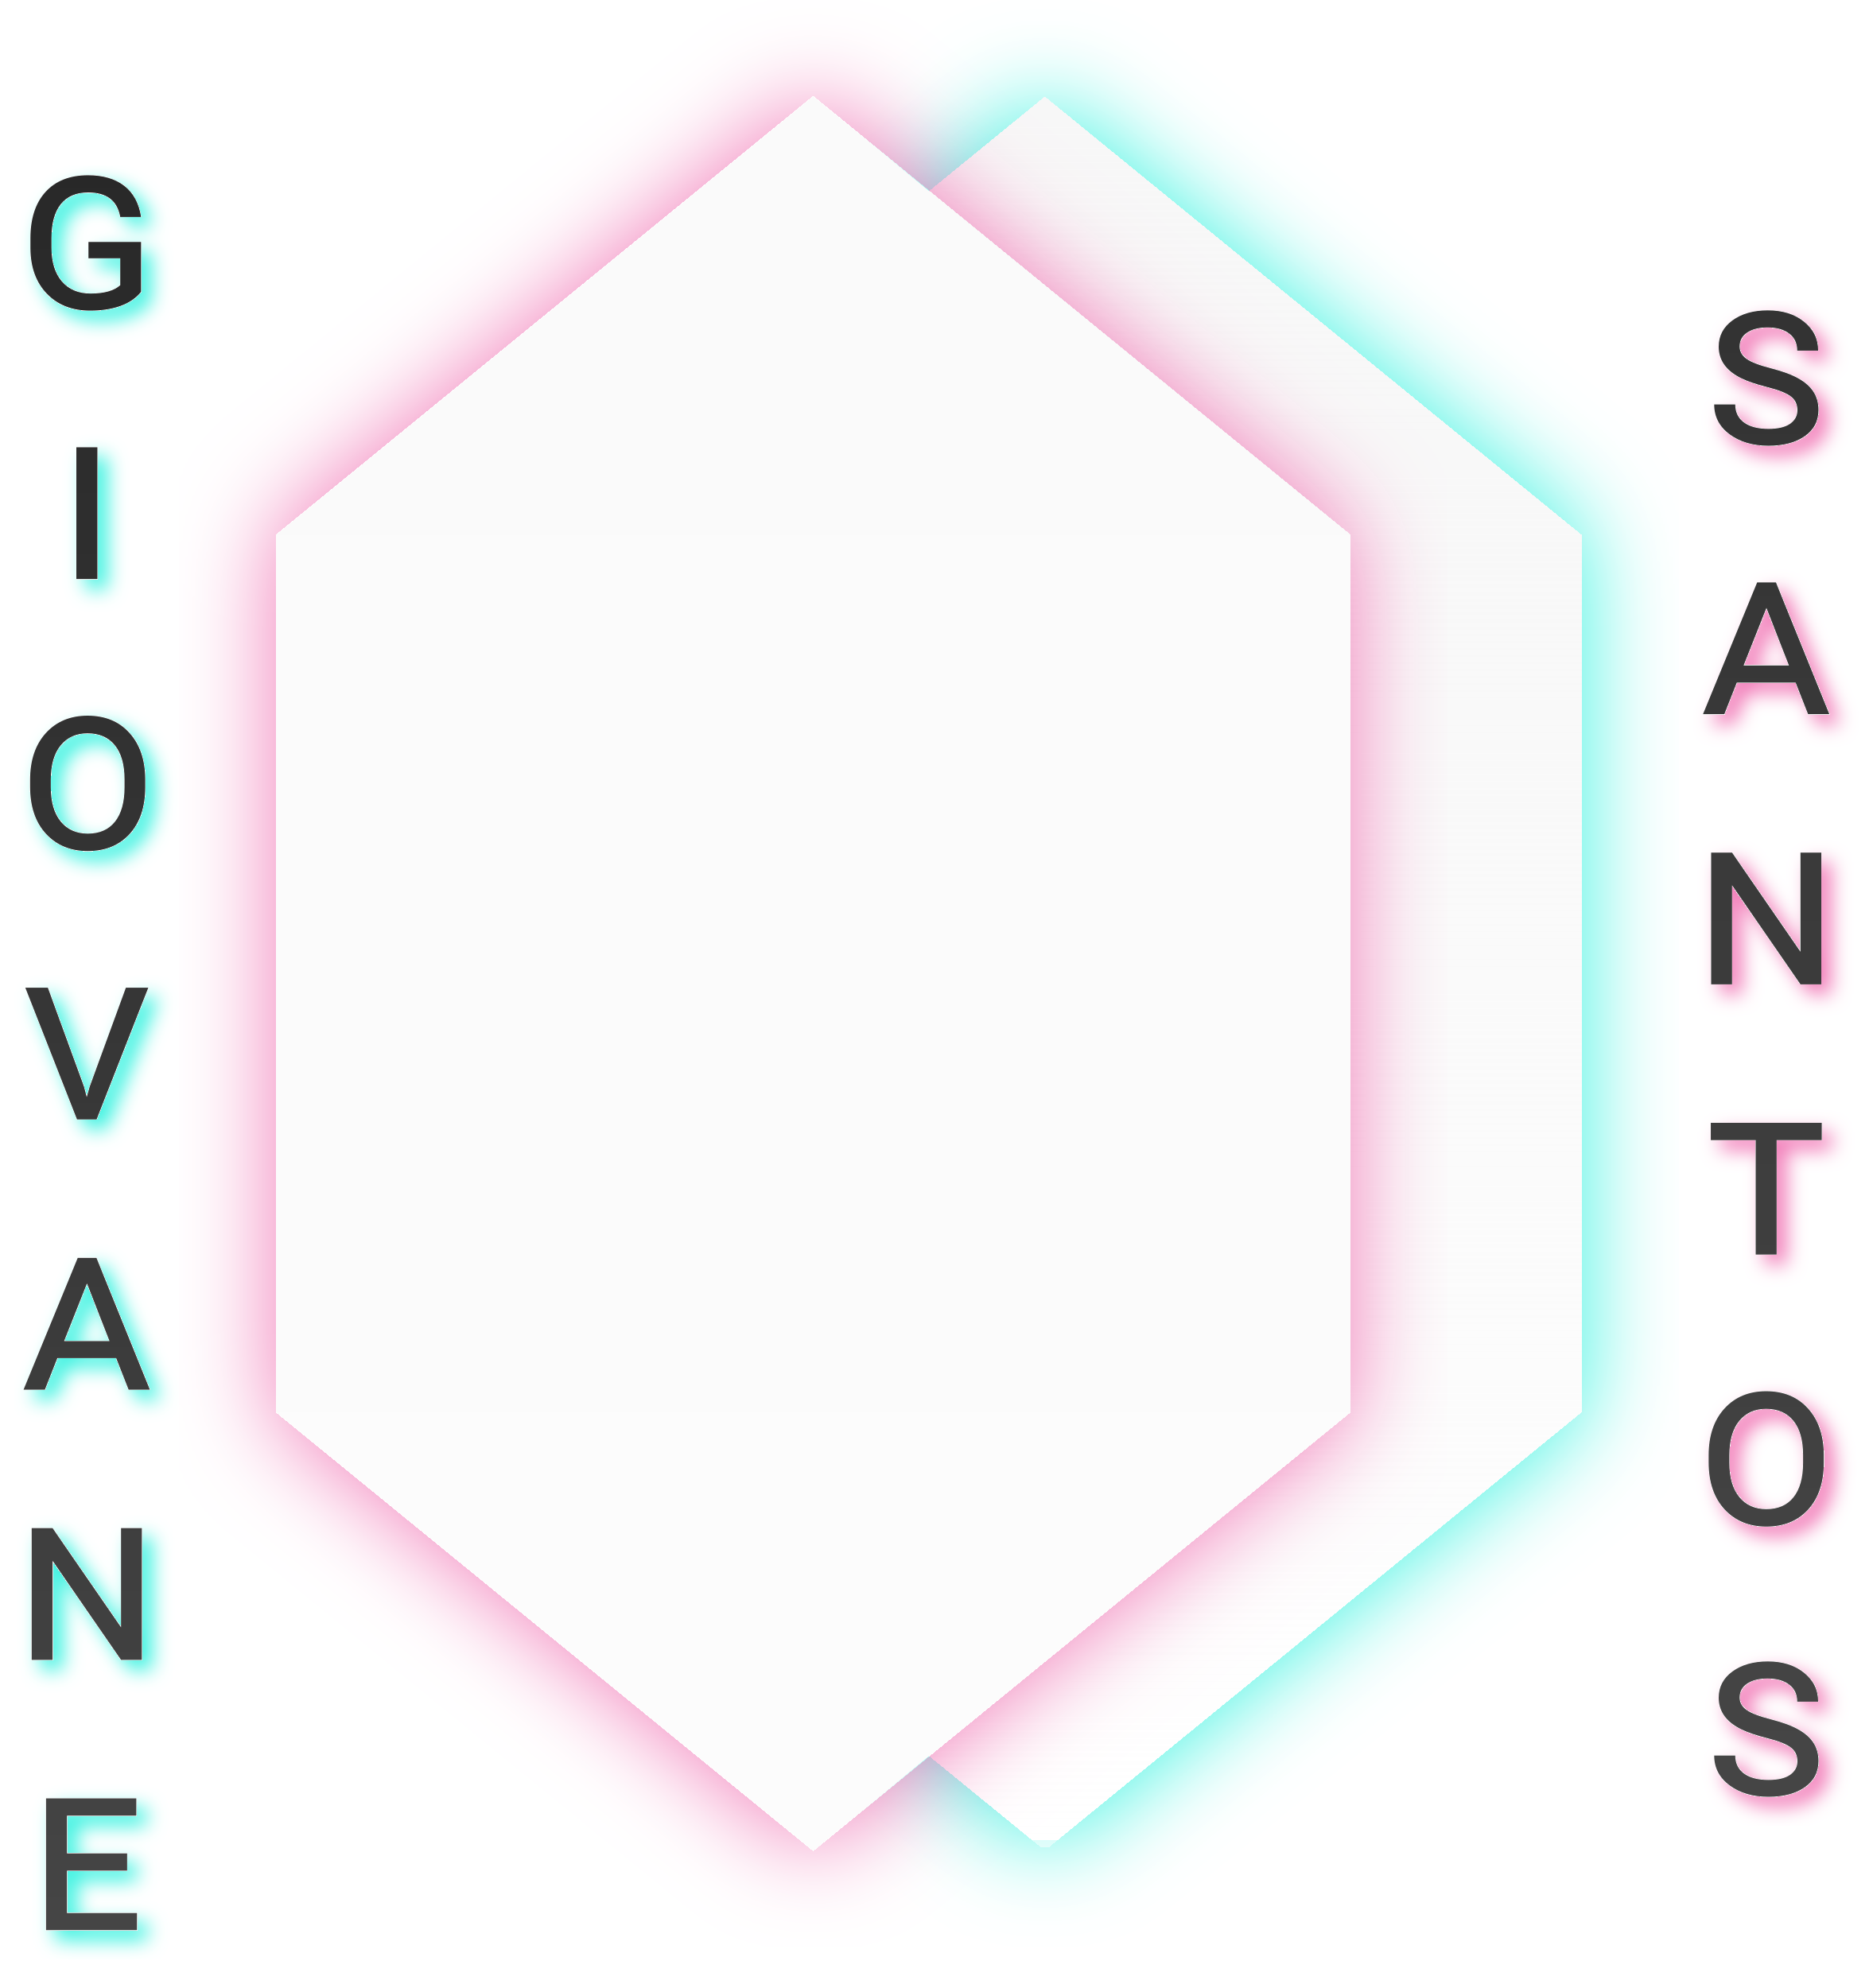
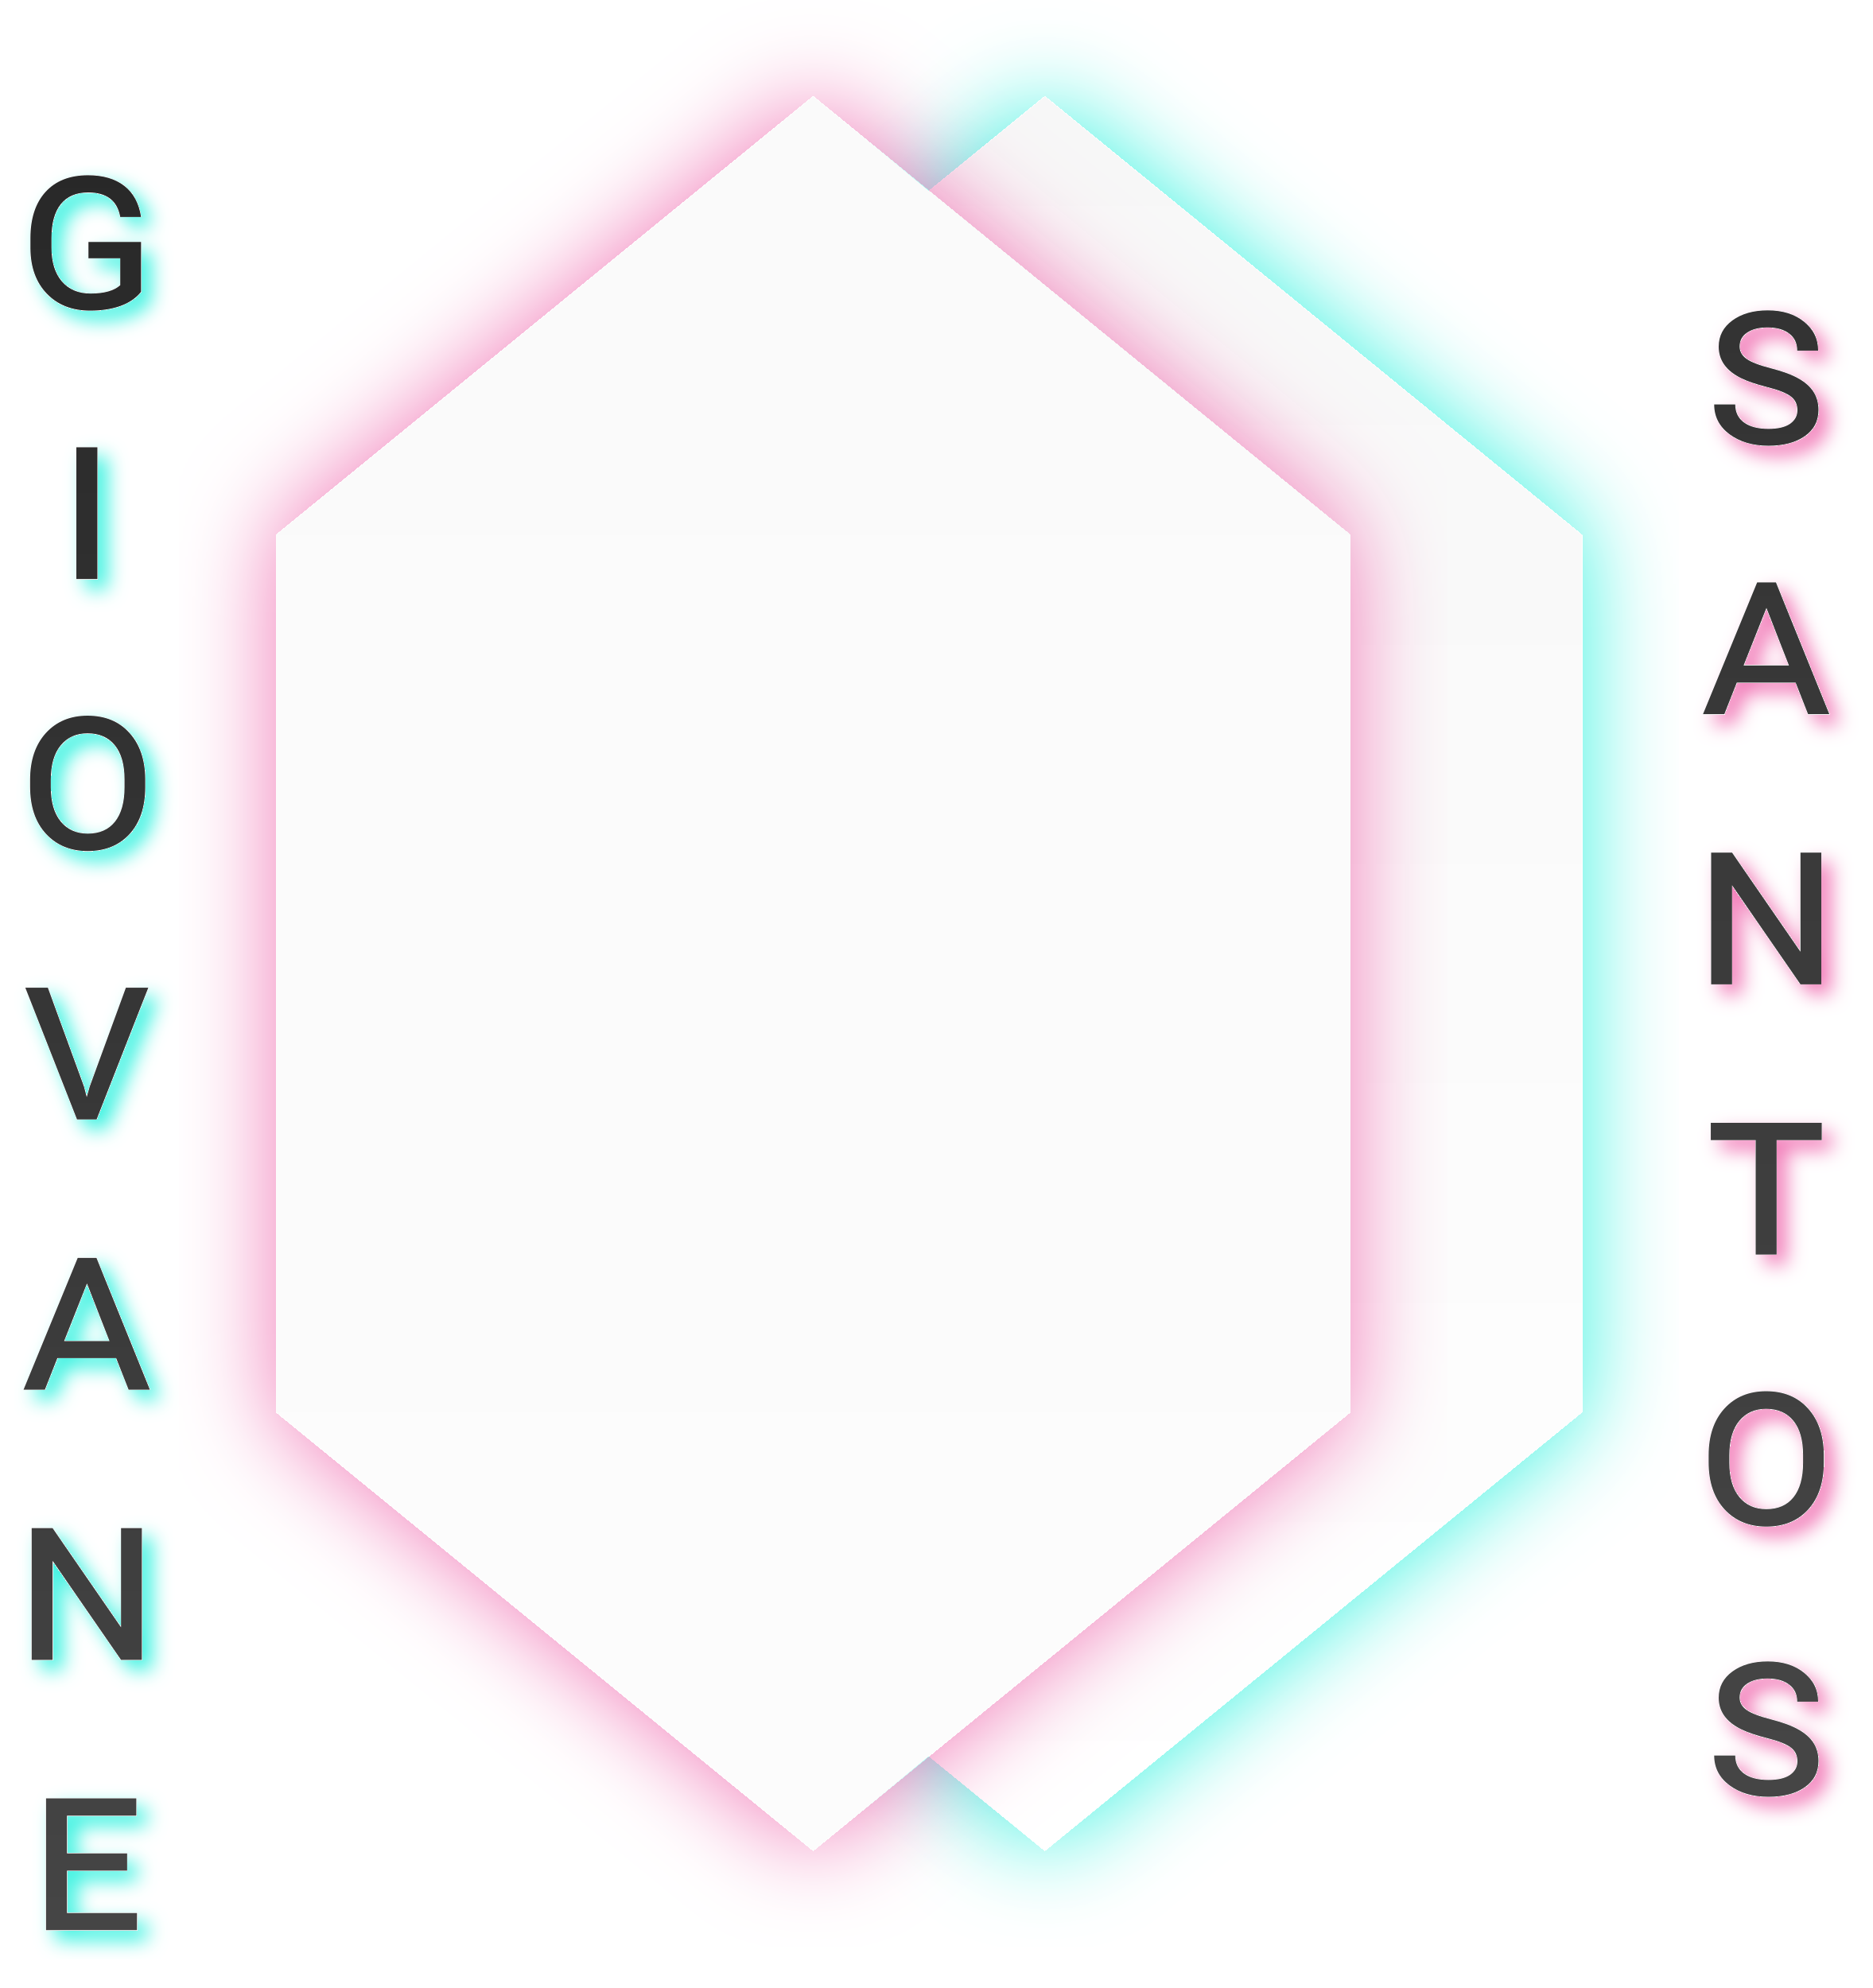
<svg xmlns="http://www.w3.org/2000/svg" width="97" height="103" viewBox="0 0 97 103" fill="none">
-   <g filter="url(#filter0_d_20_214)">
-     <path d="M54.126 5L81.948 27.72V73.161L54.126 95.881L26.304 73.161V27.72L54.126 5Z" fill="url(#paint0_linear_20_214)" shape-rendering="crispEdges" />
+   <g filter="url(#filter0_d_95_9)">
+     <path d="M54.126 5L81.948 27.72V73.161L54.126 95.881L26.304 73.161V27.72L54.126 5Z" fill="url(#paint0_linear_95_9)" />
  </g>
-   <g filter="url(#filter1_d_20_214)">
-     <path d="M42.126 5L69.948 27.72V73.161L42.126 95.881L14.304 73.161V27.72L42.126 5Z" fill="url(#paint1_linear_20_214)" />
+   <g filter="url(#filter1_d_95_9)">
+     <path d="M42.126 5L69.948 27.72V73.161L42.126 95.881L14.304 73.161V27.72L42.126 5Z" fill="url(#paint1_linear_95_9)" />
  </g>
-   <g filter="url(#filter2_d_20_214)">
-     <path d="M7.307 15.121C7.049 15.445 6.691 15.69 6.234 15.854C5.781 16.014 5.26 16.094 4.67 16.094C3.74 16.094 2.994 15.803 2.432 15.221C1.869 14.639 1.584 13.855 1.576 12.871V12.344C1.576 11.32 1.836 10.521 2.355 9.947C2.879 9.369 3.613 9.08 4.559 9.08C5.34 9.08 5.967 9.264 6.439 9.631C6.912 9.998 7.201 10.535 7.307 11.242H6.229C6.08 10.395 5.527 9.971 4.57 9.971C3.949 9.971 3.477 10.172 3.152 10.574C2.828 10.977 2.666 11.566 2.666 12.344V12.836C2.666 13.578 2.846 14.16 3.205 14.582C3.568 15 4.062 15.209 4.688 15.209C5.398 15.209 5.912 15.065 6.229 14.775V13.381H4.582V12.537H7.307V15.121ZM5.045 30H3.955V23.174H5.045V30ZM7.523 40.789C7.523 41.809 7.254 42.615 6.715 43.209C6.176 43.799 5.453 44.094 4.547 44.094C3.652 44.094 2.93 43.795 2.379 43.197C1.832 42.6 1.559 41.787 1.559 40.76V40.397C1.559 39.389 1.83 38.584 2.373 37.982C2.92 37.381 3.641 37.08 4.535 37.08C5.445 37.08 6.168 37.377 6.703 37.971C7.242 38.565 7.516 39.359 7.523 40.355V40.789ZM6.451 40.385C6.451 39.611 6.283 39.02 5.947 38.609C5.611 38.199 5.141 37.994 4.535 37.994C3.949 37.994 3.484 38.203 3.141 38.621C2.801 39.039 2.631 39.633 2.631 40.402V40.789C2.631 41.551 2.803 42.143 3.146 42.565C3.49 42.982 3.957 43.191 4.547 43.191C5.156 43.191 5.625 42.986 5.953 42.576C6.285 42.162 6.451 41.566 6.451 40.789V40.385ZM4.348 56.289L4.494 56.84L4.646 56.301L6.521 51.174H7.682L5.004 58H3.99L1.312 51.174H2.479L4.348 56.289ZM6.018 70.365H2.971L2.326 72H1.219L4.025 65.174H4.998L7.764 72H6.662L6.018 70.365ZM3.322 69.481H5.672L4.506 66.498L3.322 69.481ZM7.348 86H6.27L2.725 80.867V86H1.641V79.174H2.725L6.27 84.312V79.174H7.348V86ZM6.586 96.918H3.469V99.115H7.096V100H2.385V93.174H7.061V94.07H3.469V96.027H6.586V96.918Z" fill="url(#paint2_linear_20_214)" />
+   <g filter="url(#filter2_d_95_9)">
+     <path d="M7.307 15.121C7.049 15.445 6.691 15.69 6.234 15.854C5.781 16.014 5.26 16.094 4.67 16.094C3.74 16.094 2.994 15.803 2.432 15.221C1.869 14.639 1.584 13.855 1.576 12.871V12.344C1.576 11.32 1.836 10.521 2.355 9.947C2.879 9.369 3.613 9.08 4.559 9.08C5.34 9.08 5.967 9.264 6.439 9.631C6.912 9.998 7.201 10.535 7.307 11.242H6.229C6.08 10.395 5.527 9.971 4.57 9.971C3.949 9.971 3.477 10.172 3.152 10.574C2.828 10.977 2.666 11.566 2.666 12.344V12.836C2.666 13.578 2.846 14.16 3.205 14.582C3.568 15 4.062 15.209 4.688 15.209C5.398 15.209 5.912 15.065 6.229 14.775V13.381H4.582V12.537H7.307V15.121ZM5.045 30H3.955V23.174H5.045V30ZM7.523 40.789C7.523 41.809 7.254 42.615 6.715 43.209C6.176 43.799 5.453 44.094 4.547 44.094C3.652 44.094 2.93 43.795 2.379 43.197C1.832 42.6 1.559 41.787 1.559 40.76V40.397C1.559 39.389 1.83 38.584 2.373 37.982C2.92 37.381 3.641 37.08 4.535 37.08C5.445 37.08 6.168 37.377 6.703 37.971C7.242 38.565 7.516 39.359 7.523 40.355V40.789ZM6.451 40.385C6.451 39.611 6.283 39.02 5.947 38.609C5.611 38.199 5.141 37.994 4.535 37.994C3.949 37.994 3.484 38.203 3.141 38.621C2.801 39.039 2.631 39.633 2.631 40.402V40.789C2.631 41.551 2.803 42.143 3.146 42.565C3.49 42.982 3.957 43.191 4.547 43.191C5.156 43.191 5.625 42.986 5.953 42.576C6.285 42.162 6.451 41.566 6.451 40.789V40.385ZM4.348 56.289L4.494 56.84L4.646 56.301L6.521 51.174H7.682L5.004 58H3.99L1.312 51.174H2.479L4.348 56.289ZM6.018 70.365H2.971L2.326 72H1.219L4.025 65.174H4.998L7.764 72H6.662L6.018 70.365ZM3.322 69.481H5.672L4.506 66.498L3.322 69.481ZM7.348 86H6.27L2.725 80.867V86H1.641V79.174H2.725L6.27 84.312V79.174H7.348V86ZM6.586 96.918H3.469V99.115H7.096V100H2.385V93.174H7.061V94.07H3.469V96.027H6.586V96.918Z" fill="url(#paint2_linear_95_9)" />
  </g>
-   <g filter="url(#filter3_d_20_214)">
-     <path d="M93.111 21.254C93.111 20.941 92.992 20.699 92.754 20.527C92.519 20.355 92.115 20.197 91.541 20.053C90.967 19.908 90.512 19.752 90.176 19.584C89.414 19.201 89.033 18.66 89.033 17.961C89.033 17.402 89.269 16.949 89.742 16.602C90.219 16.254 90.83 16.08 91.576 16.08C92.342 16.08 92.967 16.275 93.451 16.666C93.939 17.057 94.184 17.557 94.184 18.166H93.1C93.1 17.783 92.961 17.488 92.684 17.281C92.41 17.07 92.037 16.965 91.564 16.965C91.123 16.965 90.772 17.053 90.51 17.229C90.248 17.4 90.117 17.643 90.117 17.955C90.117 18.209 90.236 18.422 90.475 18.594C90.717 18.766 91.143 18.93 91.752 19.086C92.361 19.242 92.838 19.42 93.182 19.619C93.525 19.814 93.781 20.045 93.949 20.311C94.117 20.576 94.201 20.887 94.201 21.242C94.201 21.816 93.963 22.27 93.486 22.602C93.014 22.93 92.389 23.094 91.611 23.094C90.803 23.094 90.131 22.896 89.596 22.502C89.064 22.104 88.799 21.588 88.799 20.955H89.889C89.889 21.354 90.039 21.664 90.34 21.887C90.641 22.109 91.064 22.221 91.611 22.221C92.103 22.221 92.477 22.133 92.731 21.957C92.984 21.777 93.111 21.543 93.111 21.254ZM93.018 35.365H89.971L89.326 37H88.219L91.025 30.174H91.998L94.764 37H93.662L93.018 35.365ZM90.322 34.48H92.672L91.506 31.498L90.322 34.48ZM94.348 51H93.269L89.725 45.867V51H88.641V44.174H89.725L93.269 49.312V44.174H94.348V51ZM94.371 59.07H92.033V65H90.949V59.07H88.623V58.174H94.371V59.07ZM94.477 75.789C94.477 76.809 94.207 77.615 93.668 78.209C93.129 78.799 92.406 79.094 91.5 79.094C90.606 79.094 89.883 78.795 89.332 78.197C88.785 77.6 88.512 76.787 88.512 75.76V75.397C88.512 74.389 88.783 73.584 89.326 72.982C89.873 72.381 90.594 72.08 91.488 72.08C92.398 72.08 93.121 72.377 93.656 72.971C94.195 73.564 94.469 74.359 94.477 75.356V75.789ZM93.404 75.385C93.404 74.611 93.236 74.019 92.9 73.609C92.564 73.199 92.094 72.994 91.488 72.994C90.902 72.994 90.438 73.203 90.094 73.621C89.754 74.039 89.584 74.633 89.584 75.402V75.789C89.584 76.551 89.756 77.143 90.1 77.564C90.443 77.982 90.91 78.191 91.5 78.191C92.109 78.191 92.578 77.986 92.906 77.576C93.238 77.162 93.404 76.566 93.404 75.789V75.385ZM93.111 91.254C93.111 90.941 92.992 90.699 92.754 90.527C92.519 90.356 92.115 90.197 91.541 90.053C90.967 89.908 90.512 89.752 90.176 89.584C89.414 89.201 89.033 88.66 89.033 87.961C89.033 87.402 89.269 86.949 89.742 86.602C90.219 86.254 90.83 86.08 91.576 86.08C92.342 86.08 92.967 86.275 93.451 86.666C93.939 87.057 94.184 87.557 94.184 88.166H93.1C93.1 87.783 92.961 87.488 92.684 87.281C92.41 87.07 92.037 86.965 91.564 86.965C91.123 86.965 90.772 87.053 90.51 87.228C90.248 87.4 90.117 87.643 90.117 87.955C90.117 88.209 90.236 88.422 90.475 88.594C90.717 88.766 91.143 88.93 91.752 89.086C92.361 89.242 92.838 89.42 93.182 89.619C93.525 89.814 93.781 90.045 93.949 90.311C94.117 90.576 94.201 90.887 94.201 91.242C94.201 91.816 93.963 92.269 93.486 92.602C93.014 92.93 92.389 93.094 91.611 93.094C90.803 93.094 90.131 92.897 89.596 92.502C89.064 92.103 88.799 91.588 88.799 90.955H89.889C89.889 91.353 90.039 91.664 90.34 91.887C90.641 92.109 91.064 92.221 91.611 92.221C92.103 92.221 92.477 92.133 92.731 91.957C92.984 91.777 93.111 91.543 93.111 91.254Z" fill="url(#paint3_linear_20_214)" />
+   <g filter="url(#filter3_d_95_9)">
+     <path d="M93.111 21.254C93.111 20.941 92.992 20.699 92.754 20.527C92.519 20.355 92.115 20.197 91.541 20.053C90.967 19.908 90.512 19.752 90.176 19.584C89.414 19.201 89.033 18.66 89.033 17.961C89.033 17.402 89.269 16.949 89.742 16.602C90.219 16.254 90.83 16.08 91.576 16.08C92.342 16.08 92.967 16.275 93.451 16.666C93.939 17.057 94.184 17.557 94.184 18.166H93.1C93.1 17.783 92.961 17.488 92.684 17.281C92.41 17.07 92.037 16.965 91.564 16.965C91.123 16.965 90.772 17.053 90.51 17.229C90.248 17.4 90.117 17.643 90.117 17.955C90.117 18.209 90.236 18.422 90.475 18.594C90.717 18.766 91.143 18.93 91.752 19.086C92.361 19.242 92.838 19.42 93.182 19.619C93.525 19.814 93.781 20.045 93.949 20.311C94.117 20.576 94.201 20.887 94.201 21.242C94.201 21.816 93.963 22.27 93.486 22.602C93.014 22.93 92.389 23.094 91.611 23.094C90.803 23.094 90.131 22.896 89.596 22.502C89.064 22.104 88.799 21.588 88.799 20.955H89.889C89.889 21.354 90.039 21.664 90.34 21.887C90.641 22.109 91.064 22.221 91.611 22.221C92.103 22.221 92.477 22.133 92.731 21.957C92.984 21.777 93.111 21.543 93.111 21.254ZM93.018 35.365H89.971L89.326 37H88.219L91.025 30.174H91.998L94.764 37H93.662L93.018 35.365ZM90.322 34.48H92.672L91.506 31.498L90.322 34.48ZM94.348 51H93.269L89.725 45.867V51H88.641V44.174H89.725L93.269 49.312V44.174H94.348V51ZM94.371 59.07H92.033V65H90.949V59.07H88.623V58.174H94.371V59.07ZM94.477 75.789C94.477 76.809 94.207 77.615 93.668 78.209C93.129 78.799 92.406 79.094 91.5 79.094C90.606 79.094 89.883 78.795 89.332 78.197C88.785 77.6 88.512 76.787 88.512 75.76V75.397C88.512 74.389 88.783 73.584 89.326 72.982C89.873 72.381 90.594 72.08 91.488 72.08C92.398 72.08 93.121 72.377 93.656 72.971C94.195 73.564 94.469 74.359 94.477 75.356V75.789ZM93.404 75.385C93.404 74.611 93.236 74.019 92.9 73.609C92.564 73.199 92.094 72.994 91.488 72.994C90.902 72.994 90.438 73.203 90.094 73.621C89.754 74.039 89.584 74.633 89.584 75.402V75.789C89.584 76.551 89.756 77.143 90.1 77.564C90.443 77.982 90.91 78.191 91.5 78.191C92.109 78.191 92.578 77.986 92.906 77.576C93.238 77.162 93.404 76.566 93.404 75.789V75.385ZM93.111 91.254C93.111 90.941 92.992 90.699 92.754 90.527C92.519 90.356 92.115 90.197 91.541 90.053C90.967 89.908 90.512 89.752 90.176 89.584C89.414 89.201 89.033 88.66 89.033 87.961C89.033 87.402 89.269 86.949 89.742 86.602C90.219 86.254 90.83 86.08 91.576 86.08C92.342 86.08 92.967 86.275 93.451 86.666C93.939 87.057 94.184 87.557 94.184 88.166H93.1C93.1 87.783 92.961 87.488 92.684 87.281C92.41 87.07 92.037 86.965 91.564 86.965C91.123 86.965 90.772 87.053 90.51 87.228C90.248 87.4 90.117 87.643 90.117 87.955C90.117 88.209 90.236 88.422 90.475 88.594C90.717 88.766 91.143 88.93 91.752 89.086C92.361 89.242 92.838 89.42 93.182 89.619C93.525 89.814 93.781 90.045 93.949 90.311C94.117 90.576 94.201 90.887 94.201 91.242C94.201 91.816 93.963 92.269 93.486 92.602C93.014 92.93 92.389 93.094 91.611 93.094C90.803 93.094 90.131 92.897 89.596 92.502C89.064 92.103 88.799 91.588 88.799 90.955H89.889C89.889 91.353 90.039 91.664 90.34 91.887C90.641 92.109 91.064 92.221 91.611 92.221C92.103 92.221 92.477 92.133 92.731 91.957C92.984 91.777 93.111 91.543 93.111 91.254Z" fill="url(#paint3_linear_95_9)" />
  </g>
  <defs>
-     <filter id="filter0_d_20_214" x="21.304" y="0" width="65.644" height="100.881" filterUnits="userSpaceOnUse" color-interpolation-filters="sRGB">
+     <filter id="filter0_d_95_9" x="21.304" y="0" width="65.644" height="100.881" filterUnits="userSpaceOnUse" color-interpolation-filters="sRGB">
      <feFlood flood-opacity="0" result="BackgroundImageFix" />
      <feColorMatrix in="SourceAlpha" type="matrix" values="0 0 0 0 0 0 0 0 0 0 0 0 0 0 0 0 0 0 127 0" result="hardAlpha" />
      <feOffset />
      <feGaussianBlur stdDeviation="2.5" />
      <feComposite in2="hardAlpha" operator="out" />
      <feColorMatrix type="matrix" values="0 0 0 0 0.22 0 0 0 0 0.949 0 0 0 0 0.878 0 0 0 1 0" />
-       <feBlend mode="normal" in2="BackgroundImageFix" result="effect1_dropShadow_20_214" />
-       <feBlend mode="normal" in="SourceGraphic" in2="effect1_dropShadow_20_214" result="shape" />
+       <feBlend mode="normal" in2="BackgroundImageFix" result="effect1_dropShadow_95_9" />
+       <feBlend mode="normal" in="SourceGraphic" in2="effect1_dropShadow_95_9" result="shape" />
    </filter>
-     <filter id="filter1_d_20_214" x="9.304" y="0" width="65.644" height="100.881" filterUnits="userSpaceOnUse" color-interpolation-filters="sRGB">
+     <filter id="filter1_d_95_9" x="9.304" y="0" width="65.644" height="100.881" filterUnits="userSpaceOnUse" color-interpolation-filters="sRGB">
      <feFlood flood-opacity="0" result="BackgroundImageFix" />
      <feColorMatrix in="SourceAlpha" type="matrix" values="0 0 0 0 0 0 0 0 0 0 0 0 0 0 0 0 0 0 127 0" result="hardAlpha" />
      <feOffset />
      <feGaussianBlur stdDeviation="2.5" />
      <feComposite in2="hardAlpha" operator="out" />
      <feColorMatrix type="matrix" values="0 0 0 0 0.945 0 0 0 0 0.471 0 0 0 0 0.714 0 0 0 1 0" />
-       <feBlend mode="normal" in2="BackgroundImageFix" result="effect1_dropShadow_20_214" />
-       <feBlend mode="normal" in="SourceGraphic" in2="effect1_dropShadow_20_214" result="shape" />
+       <feBlend mode="normal" in2="BackgroundImageFix" result="effect1_dropShadow_95_9" />
+       <feBlend mode="normal" in="SourceGraphic" in2="effect1_dropShadow_95_9" result="shape" />
    </filter>
-     <filter id="filter2_d_20_214" x="0.719" y="8.58" width="8.545" height="92.92" filterUnits="userSpaceOnUse" color-interpolation-filters="sRGB">
+     <filter id="filter2_d_95_9" x="0.719" y="8.58" width="8.545" height="92.92" filterUnits="userSpaceOnUse" color-interpolation-filters="sRGB">
      <feFlood flood-opacity="0" result="BackgroundImageFix" />
      <feColorMatrix in="SourceAlpha" type="matrix" values="0 0 0 0 0 0 0 0 0 0 0 0 0 0 0 0 0 0 127 0" result="hardAlpha" />
      <feOffset dx="0.5" dy="0.5" />
      <feGaussianBlur stdDeviation="0.5" />
      <feComposite in2="hardAlpha" operator="out" />
      <feColorMatrix type="matrix" values="0 0 0 0 0.22 0 0 0 0 0.949 0 0 0 0 0.878 0 0 0 1 0" />
-       <feBlend mode="normal" in2="BackgroundImageFix" result="effect1_dropShadow_20_214" />
-       <feBlend mode="normal" in="SourceGraphic" in2="effect1_dropShadow_20_214" result="shape" />
+       <feBlend mode="normal" in2="BackgroundImageFix" result="effect1_dropShadow_95_9" />
+       <feBlend mode="normal" in="SourceGraphic" in2="effect1_dropShadow_95_9" result="shape" />
    </filter>
-     <filter id="filter3_d_20_214" x="87.719" y="15.58" width="8.545" height="79.014" filterUnits="userSpaceOnUse" color-interpolation-filters="sRGB">
+     <filter id="filter3_d_95_9" x="87.719" y="15.58" width="8.545" height="79.014" filterUnits="userSpaceOnUse" color-interpolation-filters="sRGB">
      <feFlood flood-opacity="0" result="BackgroundImageFix" />
      <feColorMatrix in="SourceAlpha" type="matrix" values="0 0 0 0 0 0 0 0 0 0 0 0 0 0 0 0 0 0 127 0" result="hardAlpha" />
      <feOffset dx="0.5" dy="0.5" />
      <feGaussianBlur stdDeviation="0.5" />
      <feComposite in2="hardAlpha" operator="out" />
      <feColorMatrix type="matrix" values="0 0 0 0 0.945 0 0 0 0 0.471 0 0 0 0 0.714 0 0 0 1 0" />
-       <feBlend mode="normal" in2="BackgroundImageFix" result="effect1_dropShadow_20_214" />
-       <feBlend mode="normal" in="SourceGraphic" in2="effect1_dropShadow_20_214" result="shape" />
+       <feBlend mode="normal" in2="BackgroundImageFix" result="effect1_dropShadow_95_9" />
+       <feBlend mode="normal" in="SourceGraphic" in2="effect1_dropShadow_95_9" result="shape" />
    </filter>
-     <linearGradient id="paint0_linear_20_214" x1="54.126" y1="5" x2="54.126" y2="95.881" gradientUnits="userSpaceOnUse">
+     <linearGradient id="paint0_linear_95_9" x1="54.126" y1="5" x2="54.126" y2="95.881" gradientUnits="userSpaceOnUse">
      <stop stop-color="#F7F7F7" />
-       <stop offset="1" stop-color="#F3F3F3" stop-opacity="0" />
+       <stop offset="1" stop-color="white" />
    </linearGradient>
-     <linearGradient id="paint1_linear_20_214" x1="42.126" y1="5" x2="42.126" y2="95.881" gradientUnits="userSpaceOnUse">
+     <linearGradient id="paint1_linear_95_9" x1="42.126" y1="5" x2="42.126" y2="95.881" gradientUnits="userSpaceOnUse">
      <stop stop-color="#FAFAFA" />
      <stop offset="1" stop-color="#FCFCFC" />
    </linearGradient>
-     <linearGradient id="paint2_linear_20_214" x1="4.5" y1="5" x2="4.5" y2="103" gradientUnits="userSpaceOnUse">
+     <linearGradient id="paint2_linear_95_9" x1="4.5" y1="5" x2="4.5" y2="103" gradientUnits="userSpaceOnUse">
      <stop stop-color="#272727" />
      <stop offset="1" stop-color="#464646" />
    </linearGradient>
-     <linearGradient id="paint3_linear_20_214" x1="91.5" y1="12" x2="91.5" y2="96" gradientUnits="userSpaceOnUse">
+     <linearGradient id="paint3_linear_95_9" x1="91.5" y1="12" x2="91.5" y2="96" gradientUnits="userSpaceOnUse">
      <stop stop-color="#323232" />
      <stop offset="1" stop-color="#464646" />
    </linearGradient>
  </defs>
</svg>
